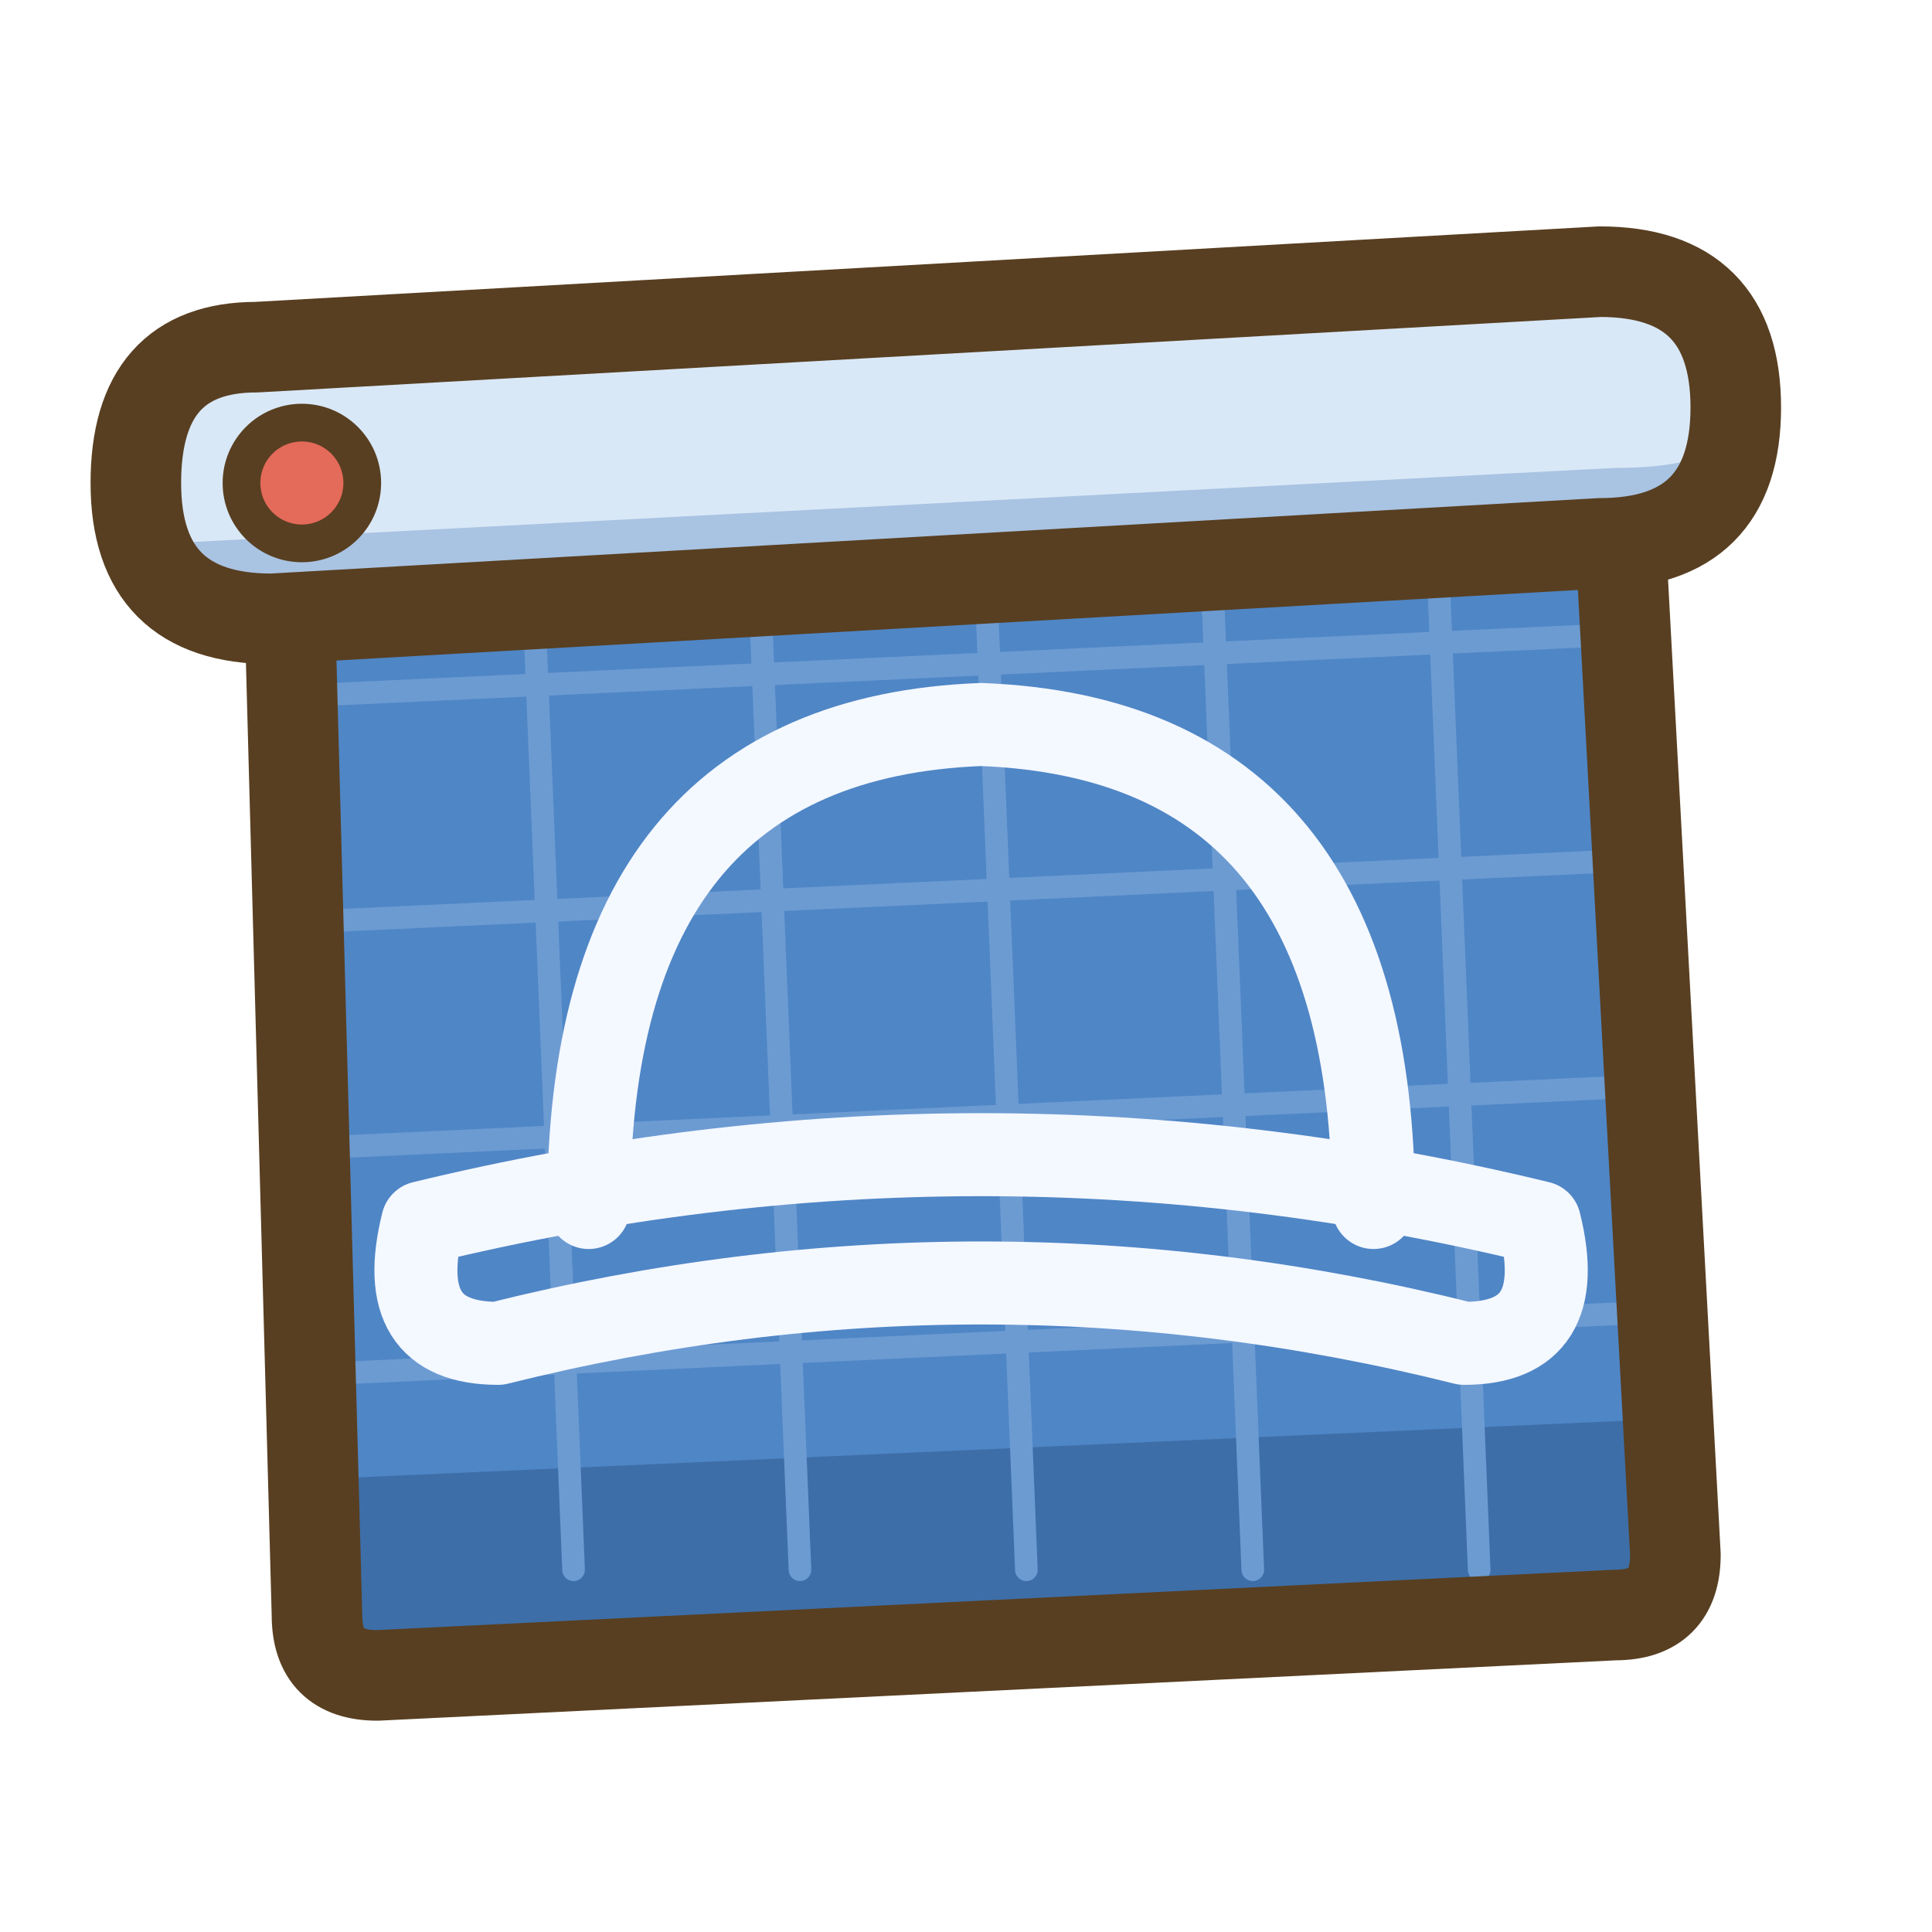
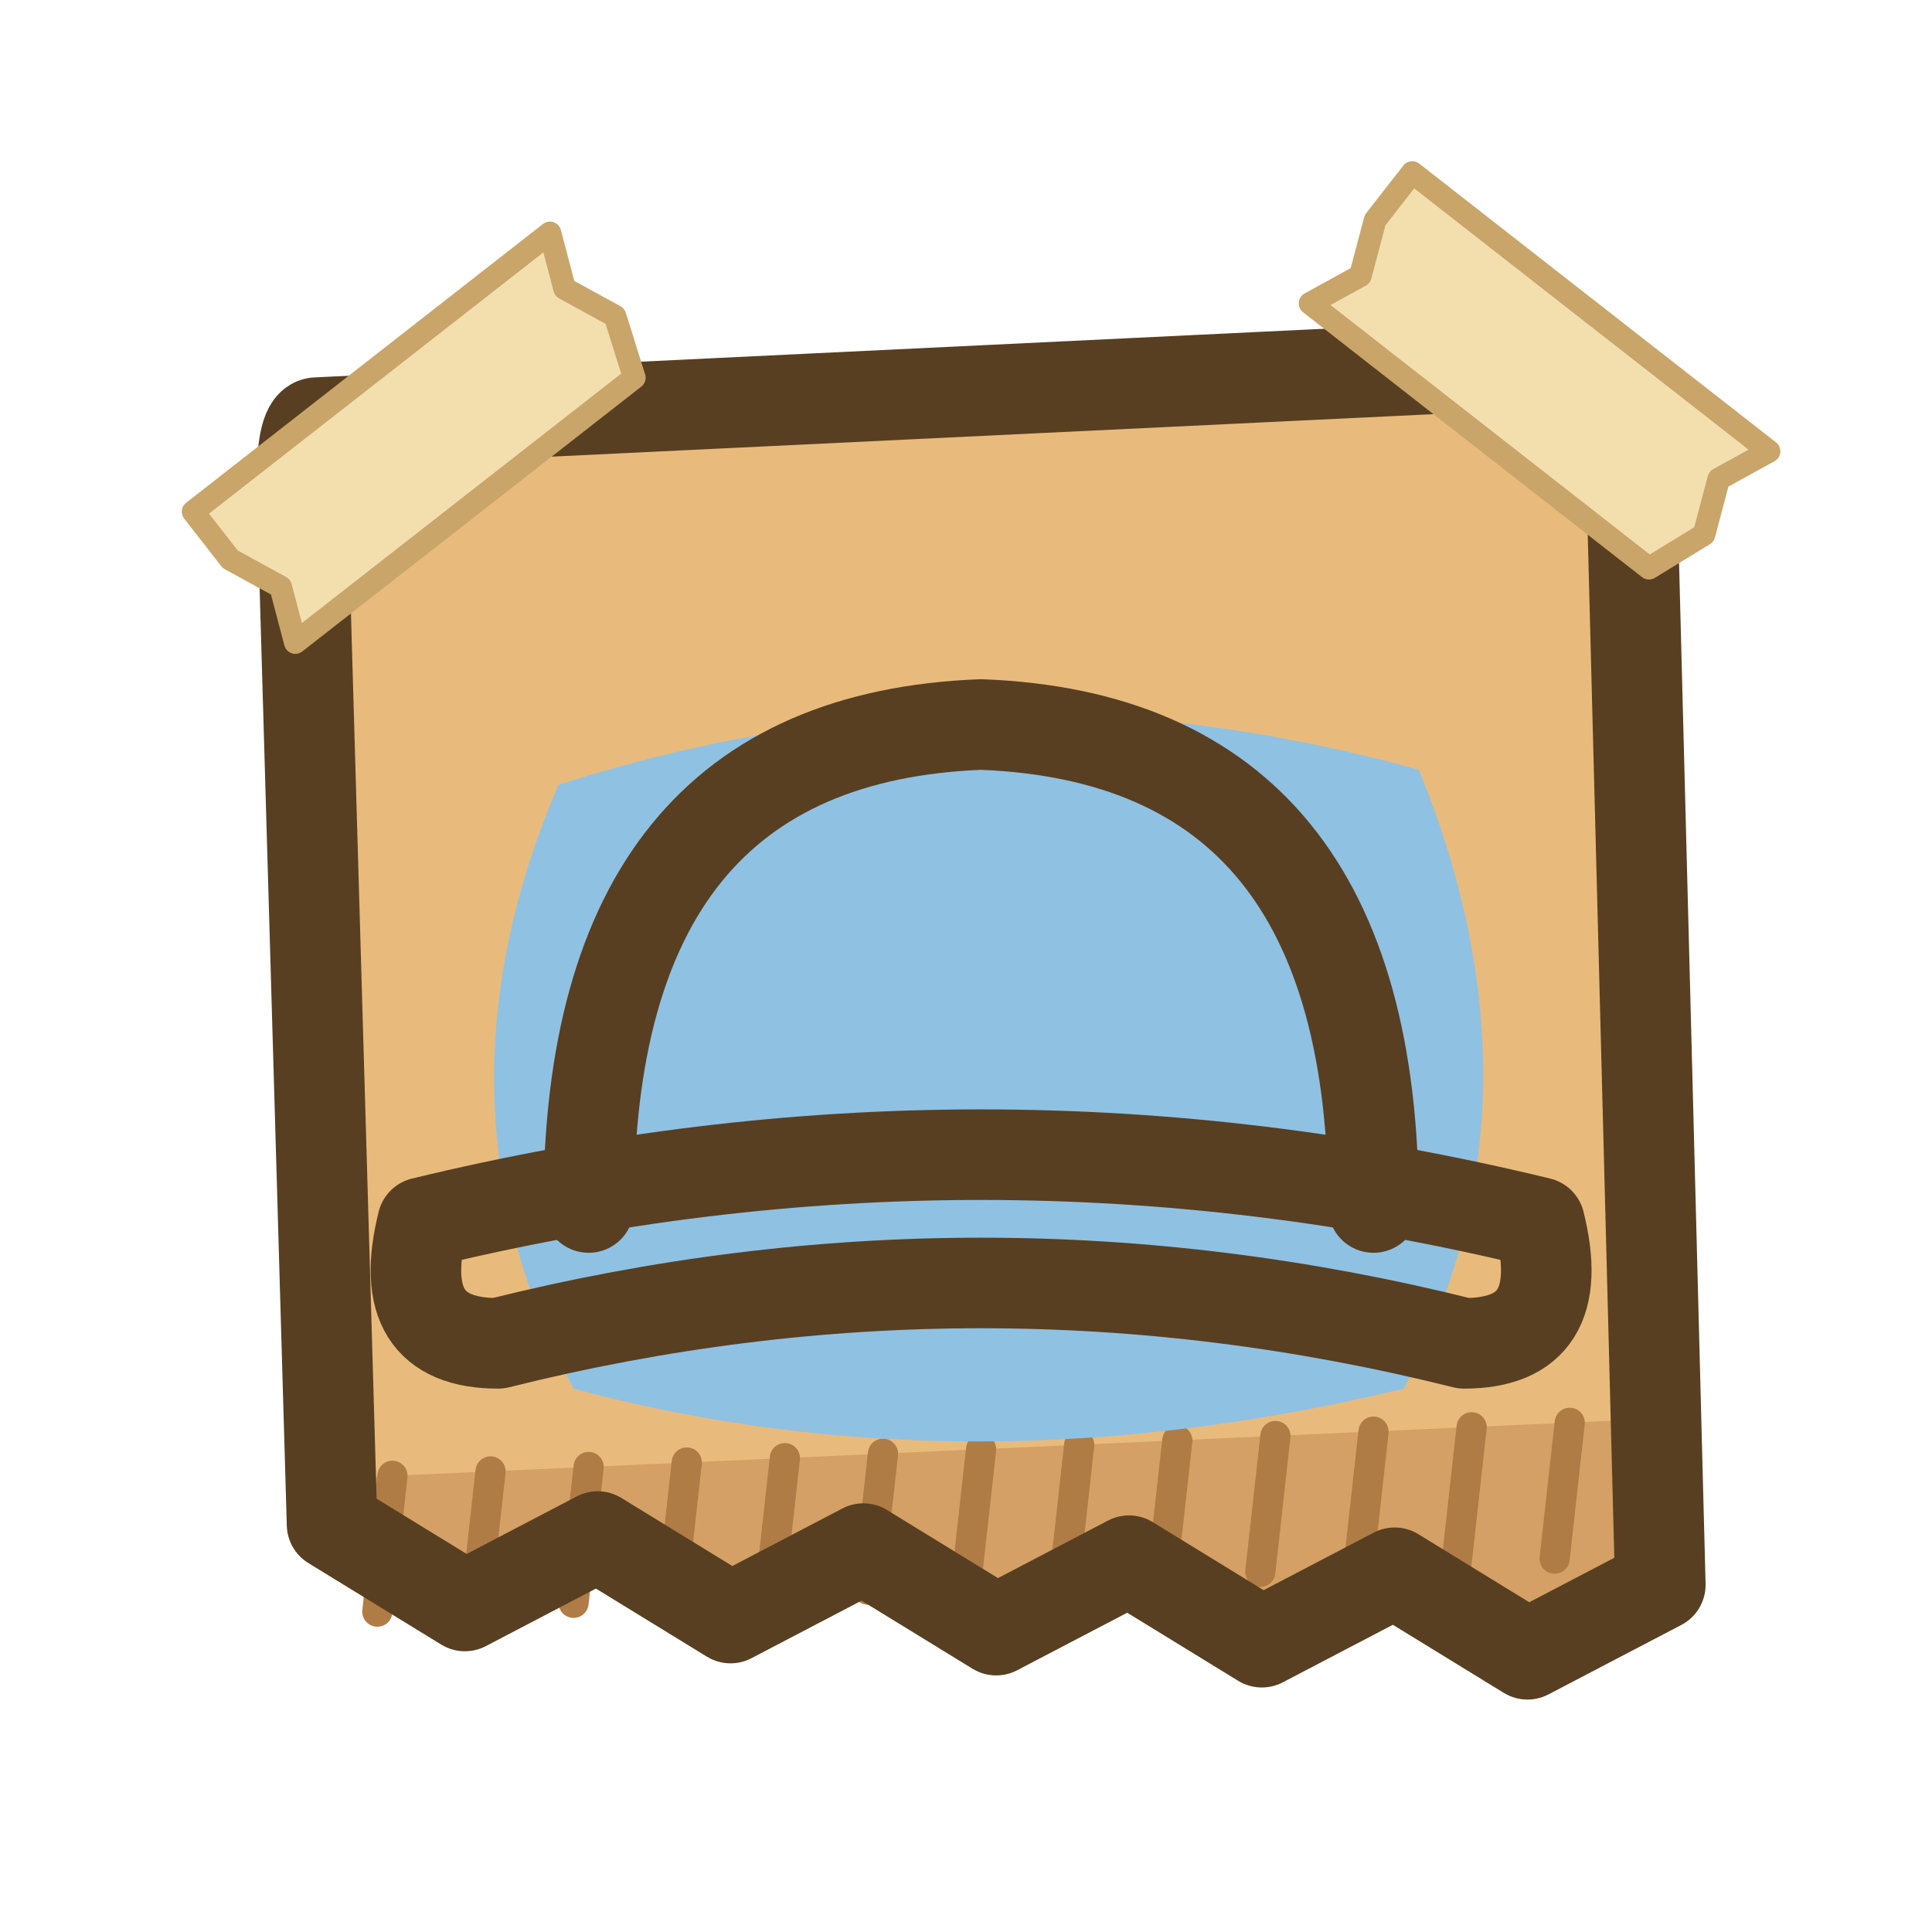
<svg xmlns="http://www.w3.org/2000/svg" width="256" height="256" viewBox="0 0 256 256">
-   <path d="M46 58 L206 50 Q214 50 214 58 L222 206 Q222 214 214 214 L50 222 Q42 222 42 214 L38 66 Q38 58 46 58 Z" fill="#4f86c6" />
-   <path d="M42 196 L221 188 L222 206 Q222 214 214 214 L50 222 Q42 222 42 214 Z" fill="#3d6ea8" />
-   <path d="M70 62 L76 208" fill="none" stroke="#6c9bd2" stroke-width="3" stroke-linejoin="round" stroke-linecap="round" />
-   <path d="M100 62 L106 208" fill="none" stroke="#6c9bd2" stroke-width="3" stroke-linejoin="round" stroke-linecap="round" />
-   <path d="M130 62 L136 208" fill="none" stroke="#6c9bd2" stroke-width="3" stroke-linejoin="round" stroke-linecap="round" />
-   <path d="M160 62 L166 208" fill="none" stroke="#6c9bd2" stroke-width="3" stroke-linejoin="round" stroke-linecap="round" />
-   <path d="M190 62 L196 208" fill="none" stroke="#6c9bd2" stroke-width="3" stroke-linejoin="round" stroke-linecap="round" />
-   <path d="M44 92 L216 84" fill="none" stroke="#6c9bd2" stroke-width="3" stroke-linejoin="round" stroke-linecap="round" />
-   <path d="M44 122 L216 114" fill="none" stroke="#6c9bd2" stroke-width="3" stroke-linejoin="round" stroke-linecap="round" />
-   <path d="M44 152 L216 144" fill="none" stroke="#6c9bd2" stroke-width="3" stroke-linejoin="round" stroke-linecap="round" />
-   <path d="M44 182 L216 174" fill="none" stroke="#6c9bd2" stroke-width="3" stroke-linejoin="round" stroke-linecap="round" />
-   <path d="M46 58 L206 50 Q214 50 214 58 L222 206 Q222 214 214 214 L50 222 Q42 222 42 214 L38 66 Q38 58 46 58 Z" fill="none" stroke="#583f21" stroke-width="12" stroke-linejoin="round" stroke-linecap="round" />
-   <path d="M34 46 L212 36 Q230 36 230 54 Q230 72 212 72 L36 82 Q18 82 18 64 Q18 46 34 46 Z" fill="#d9e8f7" />
-   <path d="M22 72 L214 62 Q226 62 229 58 Q228 72 212 72 L36 82 Q22 82 20 74 Z" fill="#a9c3e2" />
-   <path d="M34 46 L212 36 Q230 36 230 54 Q230 72 212 72 L36 82 Q18 82 18 64 Q18 46 34 46 Z" fill="none" stroke="#583f21" stroke-width="12" stroke-linejoin="round" stroke-linecap="round" />
-   <path d="M40 56 C44.42 56 48 59.58 48 64 C48 68.42 44.42 72 40 72 C35.58 72 32 68.42 32 64 C32 59.58 35.58 56 40 56 Z" fill="#e46a5a" stroke="#583f21" stroke-width="5" stroke-linejoin="round" stroke-linecap="round" />
-   <path d="M78 160 Q78 98 130 96 Q182 98 182 160" fill="none" stroke="#f4f8ff" stroke-width="11" stroke-linejoin="round" stroke-linecap="round" />
-   <path d="M56 162 Q130 144 204 162 Q208 178 194 178 Q130 162 66 178 Q52 178 56 162 Z" fill="none" stroke="#f4f8ff" stroke-width="11" stroke-linejoin="round" stroke-linecap="round" />
+   <path d="M42 56 L208 48 Q216 48 216 56 L220 210 L220 210 L202.4 219.2 L184.8 208.4 L167.2 217.6 L149.6 206.8 L132 216 L114.4 205.2 L96.8 214.4 L79.2 203.6 L61.6 212.8 L44 202 L40 64 Q40 56 42 56 Z" fill="#e8bb7c" />
+   <path d="M42 196 L219 188 L220 210 L220 210 L202.4 219.2 L184.8 208.4 L167.2 217.6 L149.6 206.8 L132 216 L114.4 205.2 L96.8 214.4 L79.2 203.6 L61.6 212.8 L44 202 Z" fill="#d4a065" />
+   <path d="M52 195.55 L50 213.55" fill="none" stroke="#b07c45" stroke-width="4" stroke-linejoin="round" stroke-linecap="round" />
+   <path d="M65 194.97 L63 212.97" fill="none" stroke="#b07c45" stroke-width="4" stroke-linejoin="round" stroke-linecap="round" />
+   <path d="M78 194.38 L76 212.38" fill="none" stroke="#b07c45" stroke-width="4" stroke-linejoin="round" stroke-linecap="round" />
+   <path d="M91 193.79 L89 211.79" fill="none" stroke="#b07c45" stroke-width="4" stroke-linejoin="round" stroke-linecap="round" />
+   <path d="M104 193.21 L102 211.21" fill="none" stroke="#b07c45" stroke-width="4" stroke-linejoin="round" stroke-linecap="round" />
+   <path d="M117 192.63 L115 210.63" fill="none" stroke="#b07c45" stroke-width="4" stroke-linejoin="round" stroke-linecap="round" />
+   <path d="M130 192.04 L128 210.04" fill="none" stroke="#b07c45" stroke-width="4" stroke-linejoin="round" stroke-linecap="round" />
+   <path d="M143 191.46 L141 209.46" fill="none" stroke="#b07c45" stroke-width="4" stroke-linejoin="round" stroke-linecap="round" />
+   <path d="M156 190.87 L154 208.87" fill="none" stroke="#b07c45" stroke-width="4" stroke-linejoin="round" stroke-linecap="round" />
+   <path d="M169 190.28 L167 208.28" fill="none" stroke="#b07c45" stroke-width="4" stroke-linejoin="round" stroke-linecap="round" />
+   <path d="M182 189.7 L180 207.7" fill="none" stroke="#b07c45" stroke-width="4" stroke-linejoin="round" stroke-linecap="round" />
+   <path d="M195 189.12 L193 207.12" fill="none" stroke="#b07c45" stroke-width="4" stroke-linejoin="round" stroke-linecap="round" />
+   <path d="M208 188.53 L206 206.53" fill="none" stroke="#b07c45" stroke-width="4" stroke-linejoin="round" stroke-linecap="round" />
+   <path d="M42 56 L208 48 Q216 48 216 56 L220 210 L220 210 L202.4 219.2 L184.8 208.4 L167.2 217.6 L149.6 206.8 L132 216 L114.4 205.2 L96.8 214.4 L79.2 203.6 L61.6 212.8 L44 202 L40 64 Q40 56 42 56 Z" fill="none" stroke="#583f21" stroke-width="12" stroke-linejoin="round" stroke-linecap="round" />
+   <path d="M25.59 67.8 L72.87 30.86 L74.81 38.23 L81.49 41.89 L84.05 50.05 L39.13 85.14 L37.19 77.77 L30.51 74.11 Z" fill="#f3dfae" stroke="#c9a56a" stroke-width="3" stroke-linejoin="round" stroke-linecap="round" />
+   <path d="M187.13 22.86 L234.41 59.8 L227.74 63.47 L225.79 70.83 L218.5 75.29 L173.59 40.2 L180.26 36.53 L182.21 29.17 Z" fill="#f3dfae" stroke="#c9a56a" stroke-width="3" stroke-linejoin="round" stroke-linecap="round" />
+   <path d="M74 104 Q130 86 188 102 Q206 146 186 184 Q128 198 76 184 Q56 146 74 104 Z" fill="#8fc1e3" />
+   <path d="M78 160 Q78 98 130 96 Q182 98 182 160" fill="none" stroke="#583f21" stroke-width="12" stroke-linejoin="round" stroke-linecap="round" />
+   <path d="M56 162 Q130 144 204 162 Q208 178 194 178 Q130 162 66 178 Q52 178 56 162 Z" fill="none" stroke="#583f21" stroke-width="12" stroke-linejoin="round" stroke-linecap="round" />
</svg>
